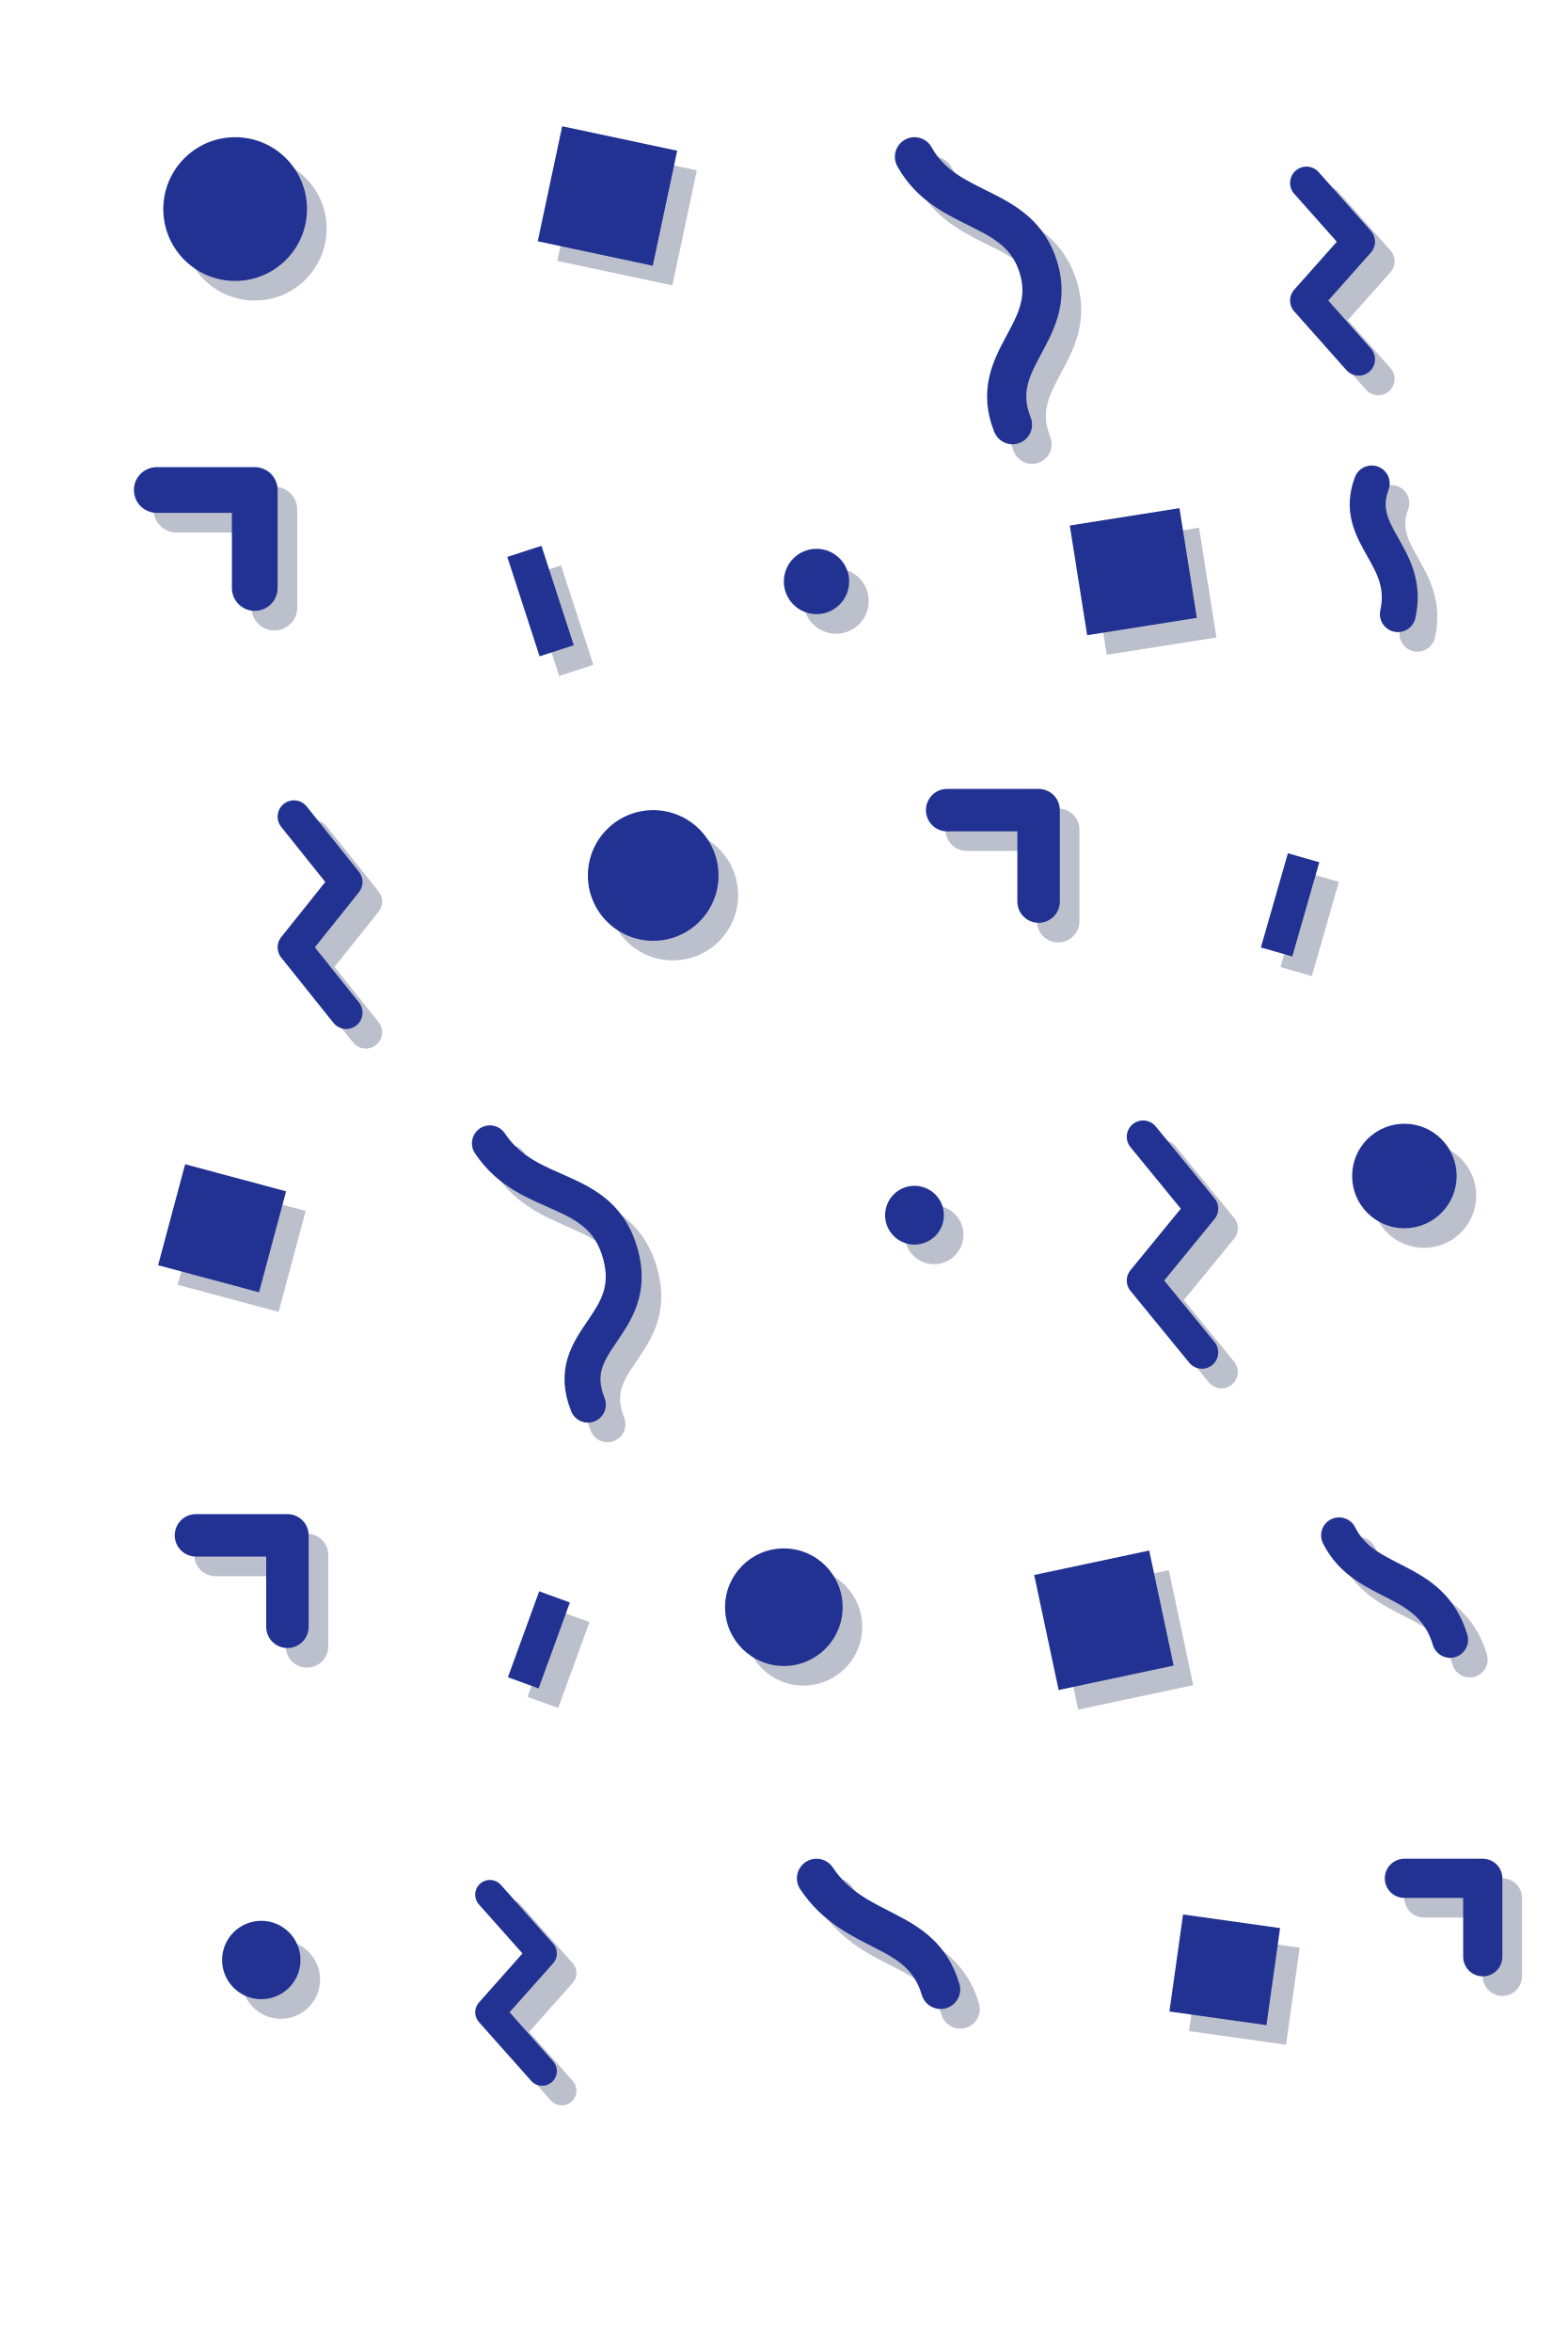
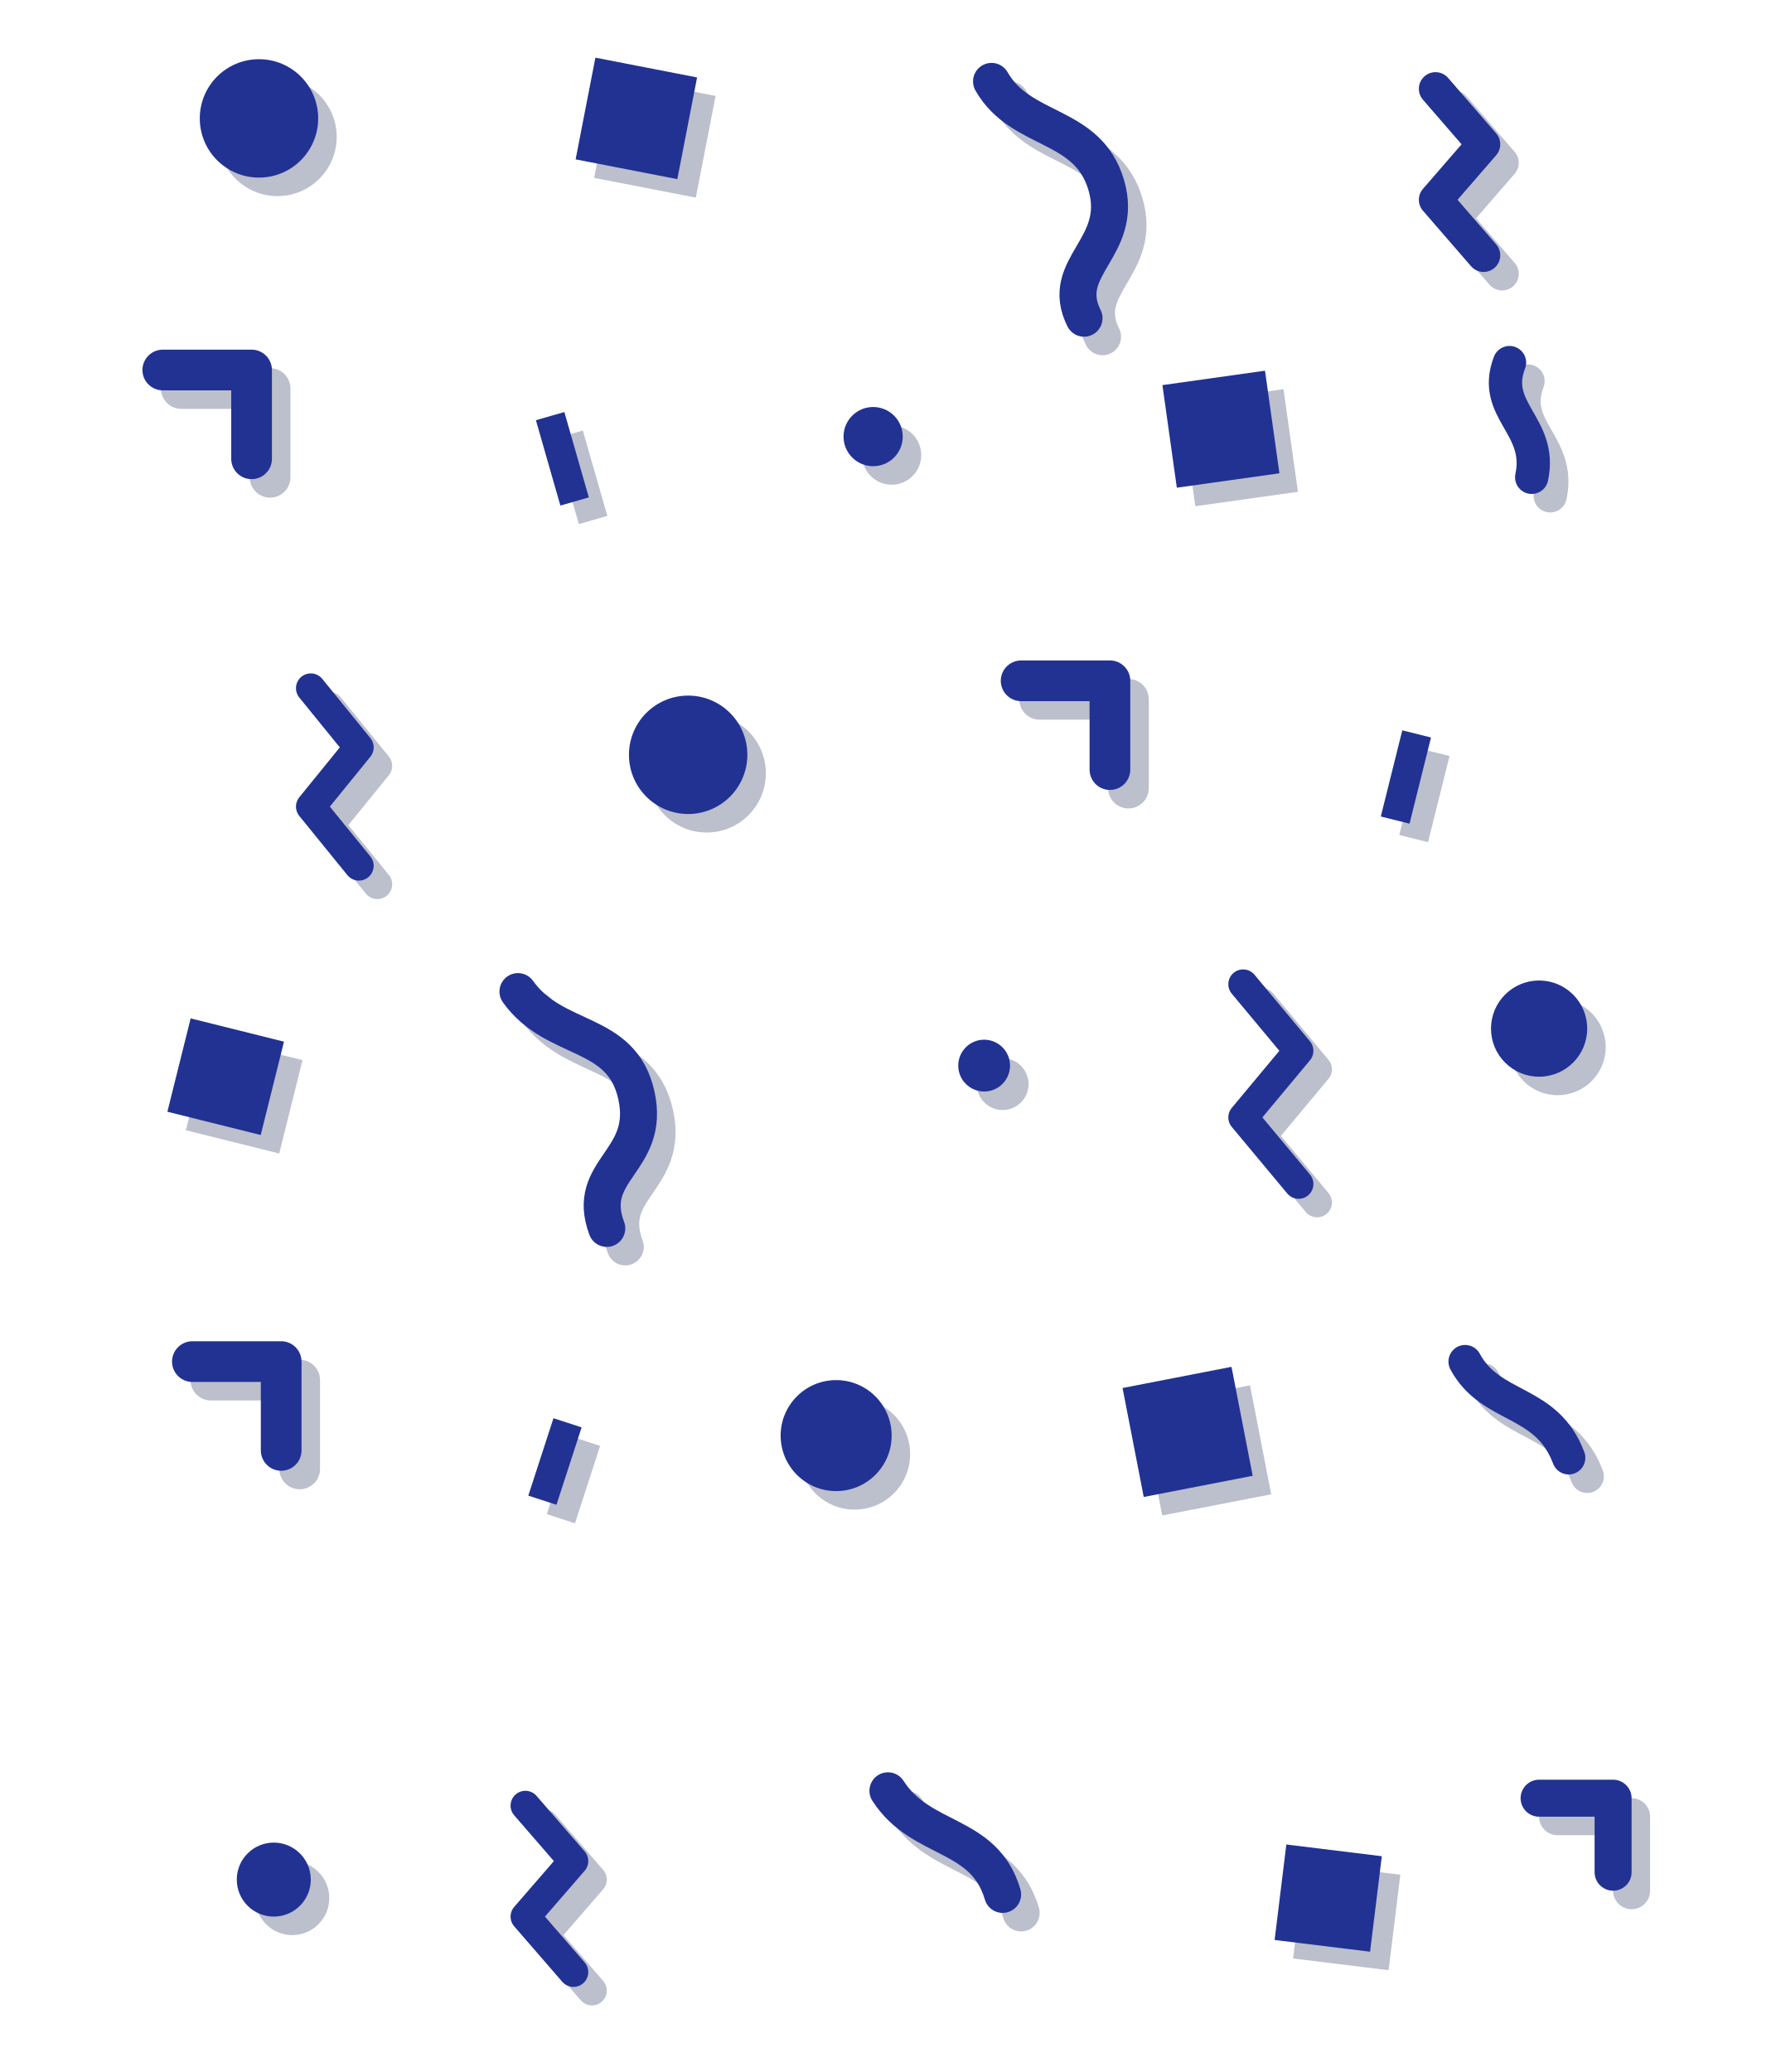
- <svg xmlns="http://www.w3.org/2000/svg" width="480" height="720" viewBox="0 0 480 720" fill="none">
-   <g transform="translate(6 6)" opacity="0.28" fill="#0f1848" stroke="#0f1848">
-     <circle cx="72" cy="64" r="22" stroke="none" />
-     <rect x="168" y="42" width="36" height="36" transform="rotate(12 186 60)" stroke="none" />
-     <path d="M280 48c10 18 32 14 38 34s-16 28-8 48" stroke-width="12" stroke-linecap="round" fill="none" />
-     <path d="M400 56l16 18-16 18 16 18" stroke-width="10" stroke-linecap="round" stroke-linejoin="round" fill="none" />
-     <path d="M48 150h30v30" stroke-width="14" stroke-linecap="round" stroke-linejoin="round" fill="none" />
-     <rect x="160" y="168" width="11" height="32" transform="rotate(-18 165.5 184)" stroke="none" />
-     <circle cx="250" cy="178" r="10" stroke="none" />
-     <rect x="330" y="158" width="34" height="34" transform="rotate(-9 347 175)" stroke="none" />
-     <path d="M420 148c-6 16 12 22 8 40" stroke-width="11" stroke-linecap="round" fill="none" />
-     <path d="M90 250l16 20-16 20 16 20" stroke-width="10" stroke-linecap="round" stroke-linejoin="round" fill="none" />
-     <circle cx="200" cy="268" r="20" stroke="none" />
-     <path d="M290 248h28v28" stroke-width="13" stroke-linecap="round" stroke-linejoin="round" fill="none" />
-     <rect x="390" y="262" width="10" height="30" transform="rotate(16 395 277)" stroke="none" />
-     <rect x="52" y="360" width="32" height="32" transform="rotate(15 68 376)" stroke="none" />
-     <path d="M150 350c12 18 34 12 40 34s-18 26-10 46" stroke-width="11" stroke-linecap="round" fill="none" />
-     <circle cx="280" cy="372" r="9" stroke="none" />
-     <path d="M350 348l18 22-18 22 18 22" stroke-width="10" stroke-linecap="round" stroke-linejoin="round" fill="none" />
-     <circle cx="430" cy="360" r="16" stroke="none" />
-     <path d="M60 470h28v28" stroke-width="13" stroke-linecap="round" stroke-linejoin="round" fill="none" />
-     <rect x="160" y="488" width="10" height="28" transform="rotate(20 165 502)" stroke="none" />
-     <circle cx="240" cy="492" r="18" stroke="none" />
-     <rect x="320" y="478" width="36" height="36" transform="rotate(-12 338 496)" stroke="none" />
-     <path d="M410 470c8 16 28 12 34 32" stroke-width="11" stroke-linecap="round" fill="none" />
-     <circle cx="80" cy="600" r="12" stroke="none" />
-     <path d="M150 580l16 18-16 18 16 18" stroke-width="9" stroke-linecap="round" stroke-linejoin="round" fill="none" />
-     <path d="M250 575c12 18 32 14 38 34" stroke-width="12" stroke-linecap="round" fill="none" />
-     <rect x="360" y="588" width="30" height="30" transform="rotate(8 375 603)" stroke="none" />
-     <path d="M430 575h24v24" stroke-width="12" stroke-linecap="round" stroke-linejoin="round" fill="none" />
+ <svg xmlns="http://www.w3.org/2000/svg" width="480" height="560" viewBox="0 0 480 560" fill="none">
+   <g transform="translate(5 5)" opacity="0.28" fill="#0f1848" stroke="#0f1848">
+     <circle cx="70" cy="32" r="16" stroke="none" />
+     <rect x="158" y="18" width="28" height="28" transform="rotate(11 172 32)" stroke="none" />
+     <path d="M268 22c8 14 26 11 31 28s-13 22-6 36" stroke-width="10" stroke-linecap="round" fill="none" />
+     <path d="M388 24l13 15-13 15 13 15" stroke-width="9" stroke-linecap="round" stroke-linejoin="round" fill="none" />
+     <path d="M44 100h24v24" stroke-width="11" stroke-linecap="round" stroke-linejoin="round" fill="none" />
+     <rect x="148" y="112" width="8" height="24" transform="rotate(-16 152 124)" stroke="none" />
+     <circle cx="236" cy="118" r="8" stroke="none" />
+     <rect x="316" y="102" width="28" height="28" transform="rotate(-8 330 116)" stroke="none" />
+     <path d="M408 98c-5 13 9 17 6 31" stroke-width="9" stroke-linecap="round" fill="none" />
+     <path d="M84 186l13 16-13 16 13 16" stroke-width="8" stroke-linecap="round" stroke-linejoin="round" fill="none" />
+     <circle cx="186" cy="204" r="16" stroke="none" />
+     <path d="M276 184h24v24" stroke-width="11" stroke-linecap="round" stroke-linejoin="round" fill="none" />
+     <rect x="376" y="198" width="8" height="24" transform="rotate(14 380 210)" stroke="none" />
+     <rect x="48" y="278" width="26" height="26" transform="rotate(14 61 291)" stroke="none" />
+     <path d="M140 268c10 14 28 10 32 28s-14 20-8 36" stroke-width="10" stroke-linecap="round" fill="none" />
+     <circle cx="266" cy="288" r="7" stroke="none" />
+     <path d="M336 266l15 18-15 18 15 18" stroke-width="8" stroke-linecap="round" stroke-linejoin="round" fill="none" />
+     <circle cx="416" cy="278" r="13" stroke="none" />
+     <path d="M52 368h24v24" stroke-width="11" stroke-linecap="round" stroke-linejoin="round" fill="none" />
+     <rect x="146" y="384" width="8" height="22" transform="rotate(18 150 395)" stroke="none" />
+     <circle cx="226" cy="388" r="15" stroke="none" />
+     <rect x="306" y="372" width="30" height="30" transform="rotate(-11 321 387)" stroke="none" />
+     <path d="M396 368c7 13 22 10 28 26" stroke-width="9" stroke-linecap="round" fill="none" />
+     <circle cx="74" cy="508" r="10" stroke="none" />
+     <path d="M142 488l13 15-13 15 13 15" stroke-width="8" stroke-linecap="round" stroke-linejoin="round" fill="none" />
+     <path d="M240 484c9 14 26 11 31 28" stroke-width="10" stroke-linecap="round" fill="none" />
+     <rect x="346" y="500" width="26" height="26" transform="rotate(7 359 513)" stroke="none" />
+     <path d="M416 486h20v20" stroke-width="10" stroke-linecap="round" stroke-linejoin="round" fill="none" />
  </g>
  <g fill="#213293" stroke="#213293">
-     <circle cx="72" cy="64" r="22" stroke="none" />
-     <rect x="168" y="42" width="36" height="36" transform="rotate(12 186 60)" stroke="none" />
-     <path d="M280 48c10 18 32 14 38 34s-16 28-8 48" stroke-width="12" stroke-linecap="round" fill="none" />
-     <path d="M400 56l16 18-16 18 16 18" stroke-width="10" stroke-linecap="round" stroke-linejoin="round" fill="none" />
-     <path d="M48 150h30v30" stroke-width="14" stroke-linecap="round" stroke-linejoin="round" fill="none" />
-     <rect x="160" y="168" width="11" height="32" transform="rotate(-18 165.5 184)" stroke="none" />
-     <circle cx="250" cy="178" r="10" stroke="none" />
-     <rect x="330" y="158" width="34" height="34" transform="rotate(-9 347 175)" stroke="none" />
-     <path d="M420 148c-6 16 12 22 8 40" stroke-width="11" stroke-linecap="round" fill="none" />
-     <path d="M90 250l16 20-16 20 16 20" stroke-width="10" stroke-linecap="round" stroke-linejoin="round" fill="none" />
-     <circle cx="200" cy="268" r="20" stroke="none" />
-     <path d="M290 248h28v28" stroke-width="13" stroke-linecap="round" stroke-linejoin="round" fill="none" />
-     <rect x="390" y="262" width="10" height="30" transform="rotate(16 395 277)" stroke="none" />
-     <rect x="52" y="360" width="32" height="32" transform="rotate(15 68 376)" stroke="none" />
-     <path d="M150 350c12 18 34 12 40 34s-18 26-10 46" stroke-width="11" stroke-linecap="round" fill="none" />
-     <circle cx="280" cy="372" r="9" stroke="none" />
-     <path d="M350 348l18 22-18 22 18 22" stroke-width="10" stroke-linecap="round" stroke-linejoin="round" fill="none" />
-     <circle cx="430" cy="360" r="16" stroke="none" />
-     <path d="M60 470h28v28" stroke-width="13" stroke-linecap="round" stroke-linejoin="round" fill="none" />
-     <rect x="160" y="488" width="10" height="28" transform="rotate(20 165 502)" stroke="none" />
-     <circle cx="240" cy="492" r="18" stroke="none" />
-     <rect x="320" y="478" width="36" height="36" transform="rotate(-12 338 496)" stroke="none" />
-     <path d="M410 470c8 16 28 12 34 32" stroke-width="11" stroke-linecap="round" fill="none" />
-     <circle cx="80" cy="600" r="12" stroke="none" />
-     <path d="M150 580l16 18-16 18 16 18" stroke-width="9" stroke-linecap="round" stroke-linejoin="round" fill="none" />
-     <path d="M250 575c12 18 32 14 38 34" stroke-width="12" stroke-linecap="round" fill="none" />
-     <rect x="360" y="588" width="30" height="30" transform="rotate(8 375 603)" stroke="none" />
-     <path d="M430 575h24v24" stroke-width="12" stroke-linecap="round" stroke-linejoin="round" fill="none" />
+     <circle cx="70" cy="32" r="16" stroke="none" />
+     <rect x="158" y="18" width="28" height="28" transform="rotate(11 172 32)" stroke="none" />
+     <path d="M268 22c8 14 26 11 31 28s-13 22-6 36" stroke-width="10" stroke-linecap="round" fill="none" />
+     <path d="M388 24l13 15-13 15 13 15" stroke-width="9" stroke-linecap="round" stroke-linejoin="round" fill="none" />
+     <path d="M44 100h24v24" stroke-width="11" stroke-linecap="round" stroke-linejoin="round" fill="none" />
+     <rect x="148" y="112" width="8" height="24" transform="rotate(-16 152 124)" stroke="none" />
+     <circle cx="236" cy="118" r="8" stroke="none" />
+     <rect x="316" y="102" width="28" height="28" transform="rotate(-8 330 116)" stroke="none" />
+     <path d="M408 98c-5 13 9 17 6 31" stroke-width="9" stroke-linecap="round" fill="none" />
+     <path d="M84 186l13 16-13 16 13 16" stroke-width="8" stroke-linecap="round" stroke-linejoin="round" fill="none" />
+     <circle cx="186" cy="204" r="16" stroke="none" />
+     <path d="M276 184h24v24" stroke-width="11" stroke-linecap="round" stroke-linejoin="round" fill="none" />
+     <rect x="376" y="198" width="8" height="24" transform="rotate(14 380 210)" stroke="none" />
+     <rect x="48" y="278" width="26" height="26" transform="rotate(14 61 291)" stroke="none" />
+     <path d="M140 268c10 14 28 10 32 28s-14 20-8 36" stroke-width="10" stroke-linecap="round" fill="none" />
+     <circle cx="266" cy="288" r="7" stroke="none" />
+     <path d="M336 266l15 18-15 18 15 18" stroke-width="8" stroke-linecap="round" stroke-linejoin="round" fill="none" />
+     <circle cx="416" cy="278" r="13" stroke="none" />
+     <path d="M52 368h24v24" stroke-width="11" stroke-linecap="round" stroke-linejoin="round" fill="none" />
+     <rect x="146" y="384" width="8" height="22" transform="rotate(18 150 395)" stroke="none" />
+     <circle cx="226" cy="388" r="15" stroke="none" />
+     <rect x="306" y="372" width="30" height="30" transform="rotate(-11 321 387)" stroke="none" />
+     <path d="M396 368c7 13 22 10 28 26" stroke-width="9" stroke-linecap="round" fill="none" />
+     <circle cx="74" cy="508" r="10" stroke="none" />
+     <path d="M142 488l13 15-13 15 13 15" stroke-width="8" stroke-linecap="round" stroke-linejoin="round" fill="none" />
+     <path d="M240 484c9 14 26 11 31 28" stroke-width="10" stroke-linecap="round" fill="none" />
+     <rect x="346" y="500" width="26" height="26" transform="rotate(7 359 513)" stroke="none" />
+     <path d="M416 486h20v20" stroke-width="10" stroke-linecap="round" stroke-linejoin="round" fill="none" />
  </g>
</svg>
